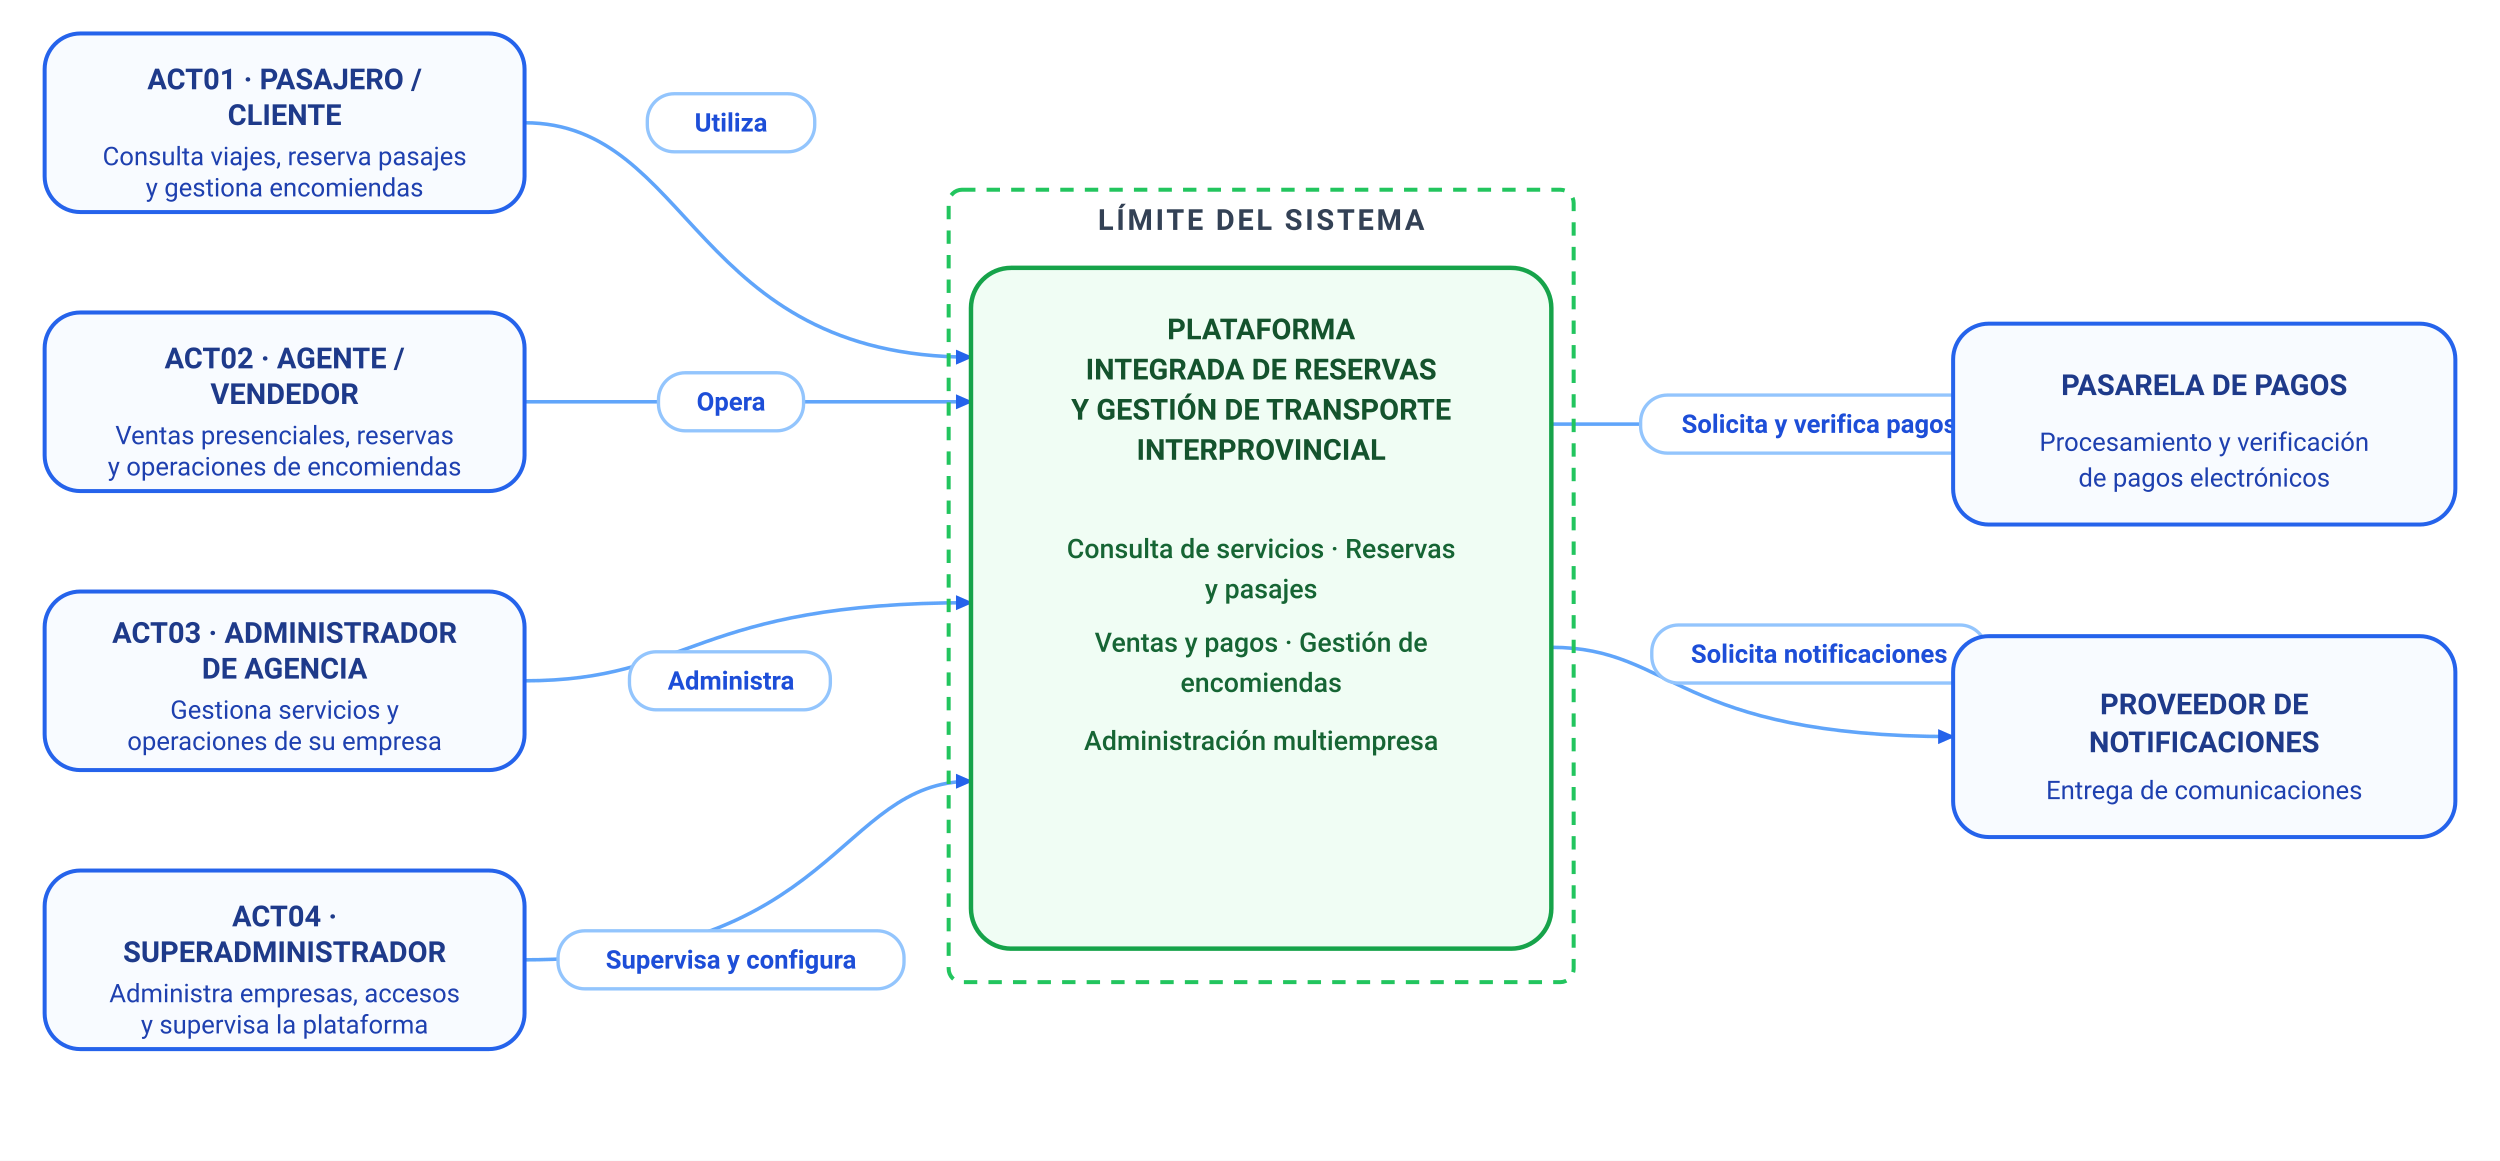
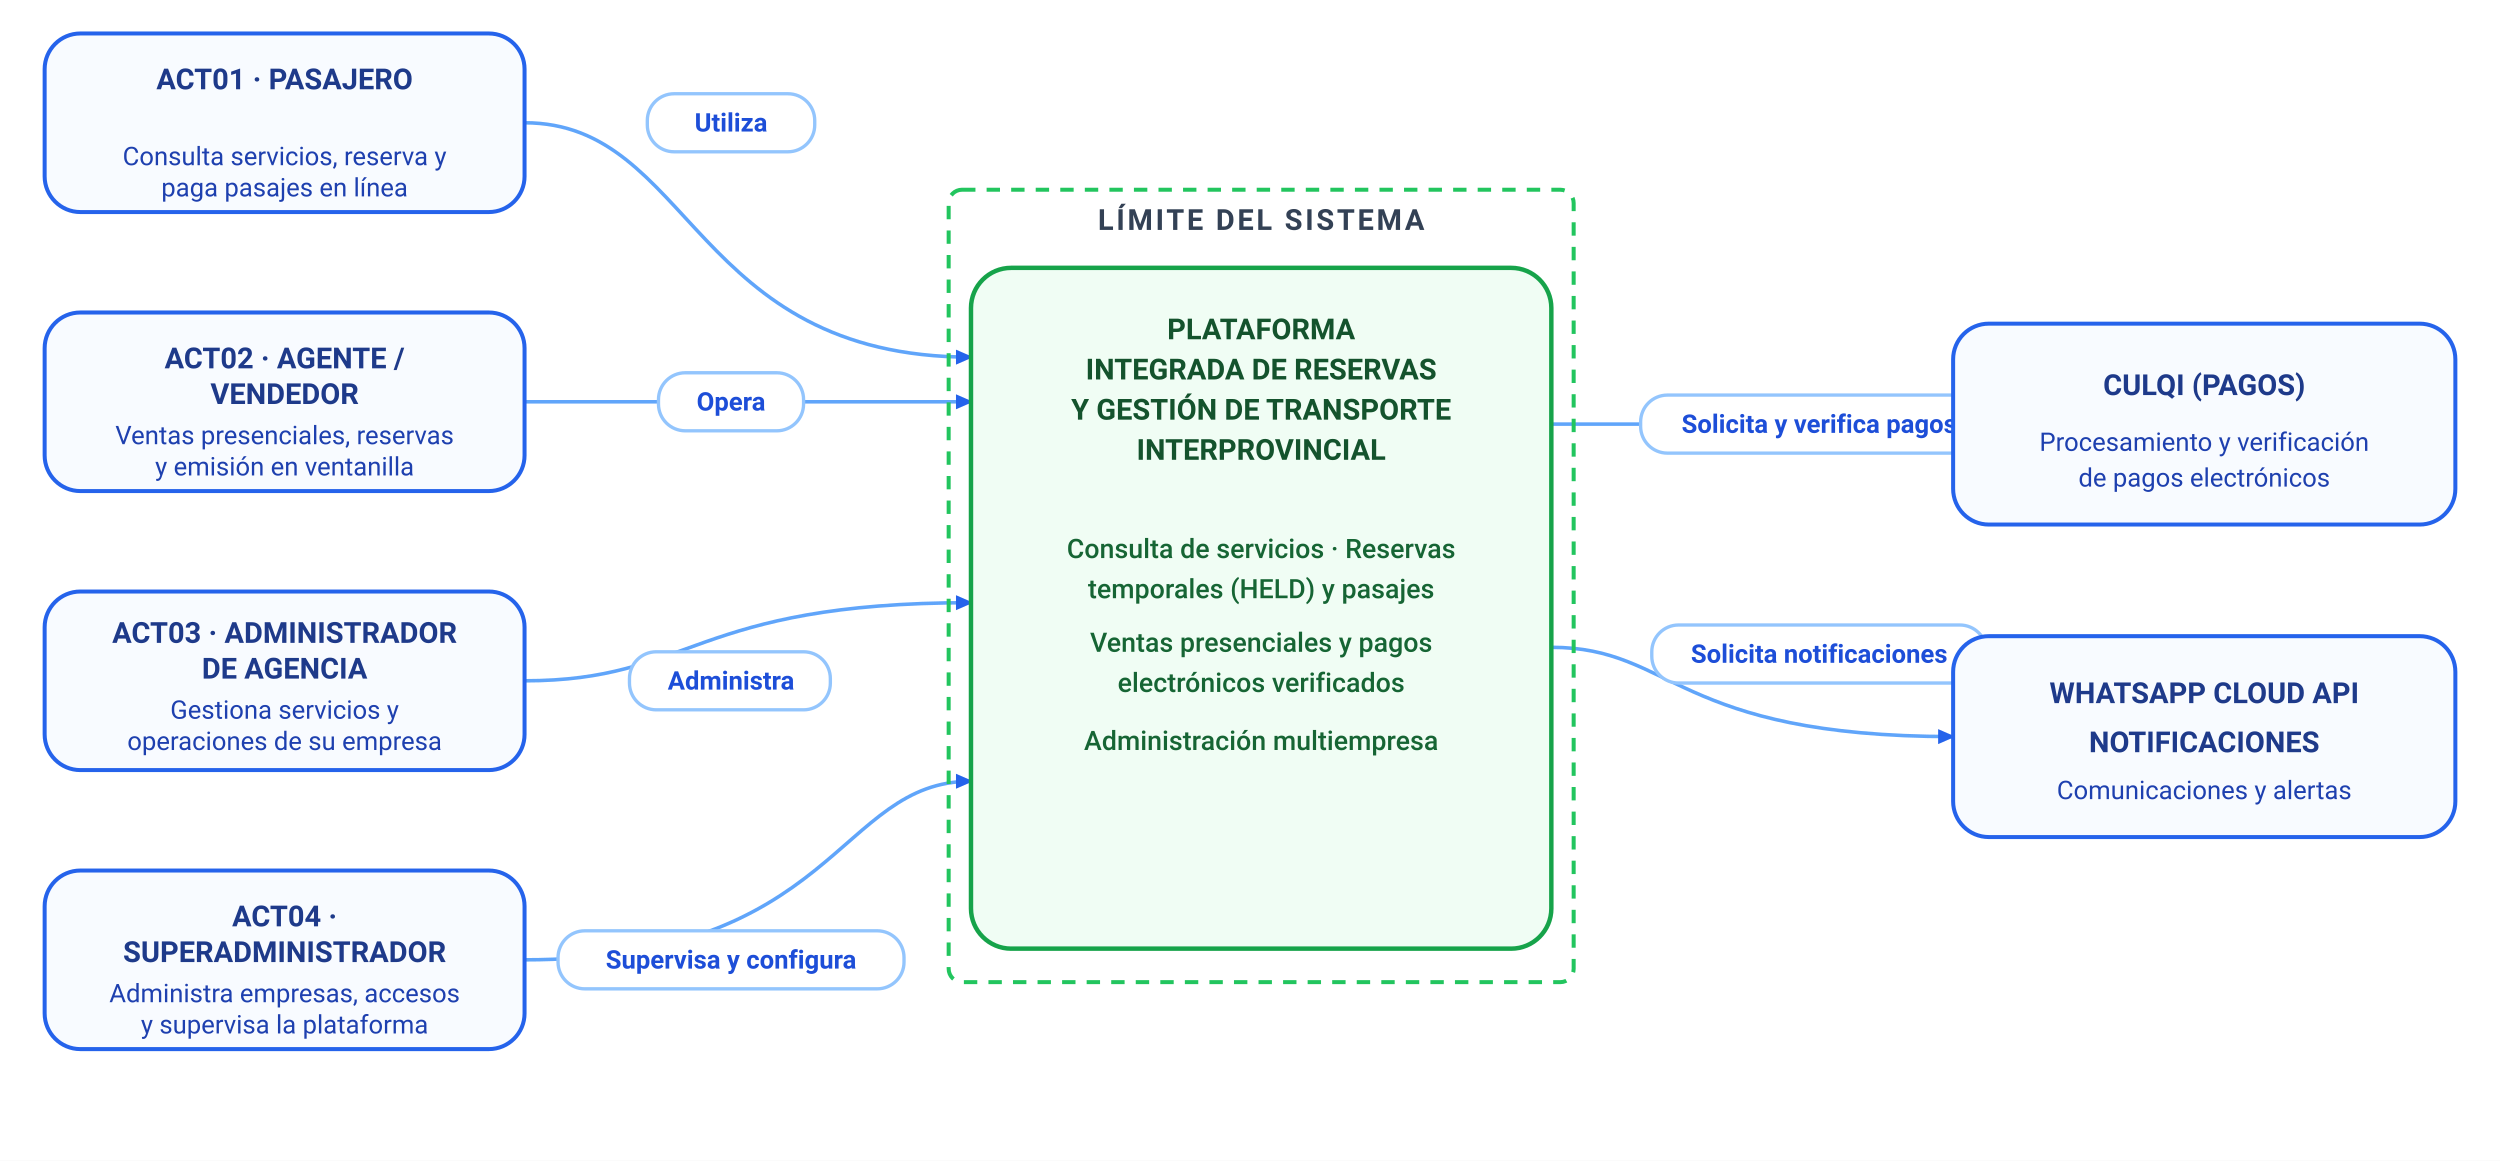
<svg xmlns="http://www.w3.org/2000/svg" width="1120" height="520" viewBox="0 0 1120 520" role="img" aria-labelledby="title desc">
  <defs>
    <marker id="arrow-blue" viewBox="0 0 10 10" refX="7" refY="5" markerWidth="6" markerHeight="6" orient="auto-start-reverse">
      <path d="M 0 1.5 L 8 5 L 0 8.5 z" fill="#2563eb" />
    </marker>
    <marker id="arrow-blue-both" viewBox="0 0 10 10" refX="7" refY="5" markerWidth="6" markerHeight="6" orient="auto-start-reverse">
      <path d="M 0 1.5 L 8 5 L 0 8.5 z" fill="#2563eb" />
    </marker>
    <style>
      .card-actor { fill: #f8fbff; stroke: #2563eb; stroke-width: 1.8; rx: 16px; }
      .card-system { fill: #f0fdf4; stroke: #16a34a; stroke-width: 2; rx: 18px; }
      .card-ext { fill: #f8fbff; stroke: #2563eb; stroke-width: 1.8; rx: 16px; }
      .system-boundary { fill: none; stroke: #22c55e; stroke-width: 1.8; stroke-dasharray: 6 5; rx: 6px; }

      .pill-bg { fill: #ffffff; stroke: #93c5fd; stroke-width: 1.5; rx: 12px; }
      .pill-text { font-family: -apple-system, BlinkMacSystemFont, "Segoe UI", Roboto, Helvetica, Arial, sans-serif; font-size: 11.5px; font-weight: 600; fill: #1d4ed8; text-anchor: middle; dominant-baseline: central; }

      .conn-line { fill: none; stroke: #60a5fa; stroke-width: 1.6; }

      .actor-title { font-family: -apple-system, BlinkMacSystemFont, "Segoe UI", Roboto, Helvetica, Arial, sans-serif; font-size: 13px; font-weight: 700; fill: #1e3a8a; text-anchor: middle; }
      .actor-desc { font-family: -apple-system, BlinkMacSystemFont, "Segoe UI", Roboto, Helvetica, Arial, sans-serif; font-size: 11.5px; font-weight: 400; fill: #1e40af; text-anchor: middle; }

      .system-title { font-family: -apple-system, BlinkMacSystemFont, "Segoe UI", Roboto, Helvetica, Arial, sans-serif; font-size: 13px; font-weight: 700; fill: #14532d; text-anchor: middle; }
      .system-desc { font-family: -apple-system, BlinkMacSystemFont, "Segoe UI", Roboto, Helvetica, Arial, sans-serif; font-size: 12px; font-weight: 500; fill: #166534; text-anchor: middle; }

      .boundary-label { font-family: -apple-system, BlinkMacSystemFont, "Segoe UI", Roboto, Helvetica, Arial, sans-serif; font-size: 13px; font-weight: 700; fill: #334155; letter-spacing: 1.2px; text-anchor: middle; }
    </style>
  </defs>
  <rect width="1120" height="520" fill="#ffffff" />
  <path d="M 235 55 C 310 55, 310 160, 435 160" class="conn-line" marker-end="url(#arrow-blue)" />
  <rect x="290" y="42" width="75" height="26" class="pill-bg" />
  <text x="327.5" y="55" class="pill-text">Utiliza</text>
  <path d="M 235 180 L 435 180" class="conn-line" marker-end="url(#arrow-blue)" />
  <rect x="295" y="167" width="65" height="26" class="pill-bg" />
  <text x="327.5" y="180" class="pill-text">Opera</text>
  <path d="M 235 305 C 310 305, 310 270, 435 270" class="conn-line" marker-end="url(#arrow-blue)" />
  <rect x="282" y="292" width="90" height="26" class="pill-bg" />
  <text x="327.5" y="305" class="pill-text">Administra</text>
  <path d="M 235 430 C 375 430, 375 350, 435 350" class="conn-line" marker-end="url(#arrow-blue)" />
  <rect x="250" y="417" width="155" height="26" class="pill-bg" />
  <text x="327.5" y="430" class="pill-text">Supervisa y configura</text>
  <path d="M 695 190 L 875 190" class="conn-line" marker-end="url(#arrow-blue)" />
  <rect x="735" y="177" width="160" height="26" class="pill-bg" />
  <text x="815" y="190" class="pill-text">Solicita y verifica pagos</text>
  <path d="M 695 290 C 750 290, 750 330, 875 330" class="conn-line" marker-end="url(#arrow-blue)" />
  <rect x="740" y="280" width="150" height="26" class="pill-bg" />
  <text x="815" y="293" class="pill-text">Solicita notificaciones</text>
  <g id="limite-sistema">
    <rect x="425" y="85" width="280" height="355" class="system-boundary" />
    <text x="565" y="103" class="boundary-label">LÍMITE DEL SISTEMA</text>
  </g>
  <g id="sistema-central">
    <rect x="435" y="120" width="260" height="305" class="card-system" />
    <text x="565" y="152" class="system-title">PLATAFORMA</text>
    <text x="565" y="170" class="system-title">INTEGRADA DE RESERVAS</text>
    <text x="565" y="188" class="system-title">Y GESTIÓN DE TRANSPORTE</text>
    <text x="565" y="206" class="system-title">INTERPROVINCIAL</text>
    <text x="565" y="250" class="system-desc">Consulta de servicios · Reservas</text>
-     <text x="565" y="268" class="system-desc">y pasajes</text>
-     <text x="565" y="292" class="system-desc">Ventas y pagos · Gestión de</text>
-     <text x="565" y="310" class="system-desc">encomiendas</text>
+     <text x="565" y="268" class="system-desc">temporales (HELD) y pasajes</text>
+     <text x="565" y="292" class="system-desc">Ventas presenciales y pagos</text>
+     <text x="565" y="310" class="system-desc">electrónicos verificados</text>
    <text x="565" y="336" class="system-desc">Administración multiempresa</text>
  </g>
  <g id="act01">
    <rect x="20" y="15" width="215" height="80" class="card-actor" />
-     <text x="127.5" y="40" class="actor-title">ACT01 · PASAJERO /</text>
-     <text x="127.5" y="56" class="actor-title">CLIENTE</text>
-     <text x="127.5" y="74" class="actor-desc">Consulta viajes, reserva pasajes</text>
-     <text x="127.5" y="88" class="actor-desc">y gestiona encomiendas</text>
+     <text x="127.5" y="40" class="actor-title">ACT01 · PASAJERO</text>
+     <text x="127.5" y="56" class="actor-title" />
+     <text x="127.5" y="74" class="actor-desc">Consulta servicios, reserva y</text>
+     <text x="127.5" y="88" class="actor-desc">paga pasajes en línea</text>
  </g>
  <g id="act02">
    <rect x="20" y="140" width="215" height="80" class="card-actor" />
    <text x="127.5" y="165" class="actor-title">ACT02 · AGENTE /</text>
    <text x="127.5" y="181" class="actor-title">VENDEDOR</text>
    <text x="127.5" y="199" class="actor-desc">Ventas presenciales, reservas</text>
-     <text x="127.5" y="213" class="actor-desc">y operaciones de encomiendas</text>
+     <text x="127.5" y="213" class="actor-desc">y emisión en ventanilla</text>
  </g>
  <g id="act03">
    <rect x="20" y="265" width="215" height="80" class="card-actor" />
    <text x="127.5" y="288" class="actor-title">ACT03 · ADMINISTRADOR</text>
    <text x="127.5" y="304" class="actor-title">DE AGENCIA</text>
    <text x="127.5" y="322" class="actor-desc">Gestiona servicios y</text>
    <text x="127.5" y="336" class="actor-desc">operaciones de su empresa</text>
  </g>
  <g id="act04">
    <rect x="20" y="390" width="215" height="80" class="card-actor" />
    <text x="127.5" y="415" class="actor-title">ACT04 ·</text>
    <text x="127.5" y="431" class="actor-title">SUPERADMINISTRADOR</text>
    <text x="127.5" y="449" class="actor-desc">Administra empresas, accesos</text>
    <text x="127.5" y="463" class="actor-desc">y supervisa la plataforma</text>
  </g>
  <g id="ext-pagos">
    <rect x="875" y="145" width="225" height="90" class="card-ext" />
-     <text x="987.5" y="177" class="actor-title">PASARELA DE PAGOS</text>
+     <text x="987.5" y="177" class="actor-title">CULQI (PAGOS)</text>
    <text x="987.5" y="202" class="actor-desc">Procesamiento y verificación</text>
    <text x="987.5" y="218" class="actor-desc">de pagos electrónicos</text>
  </g>
  <g id="ext-notificaciones">
    <rect x="875" y="285" width="225" height="90" class="card-ext" />
-     <text x="987.5" y="320" class="actor-title">PROVEEDOR DE</text>
+     <text x="987.5" y="315" class="actor-title">WHATSAPP CLOUD API</text>
    <text x="987.5" y="337" class="actor-title">NOTIFICACIONES</text>
-     <text x="987.5" y="358" class="actor-desc">Entrega de comunicaciones</text>
+     <text x="987.5" y="358" class="actor-desc">Comunicaciones y alertas</text>
  </g>
</svg>
